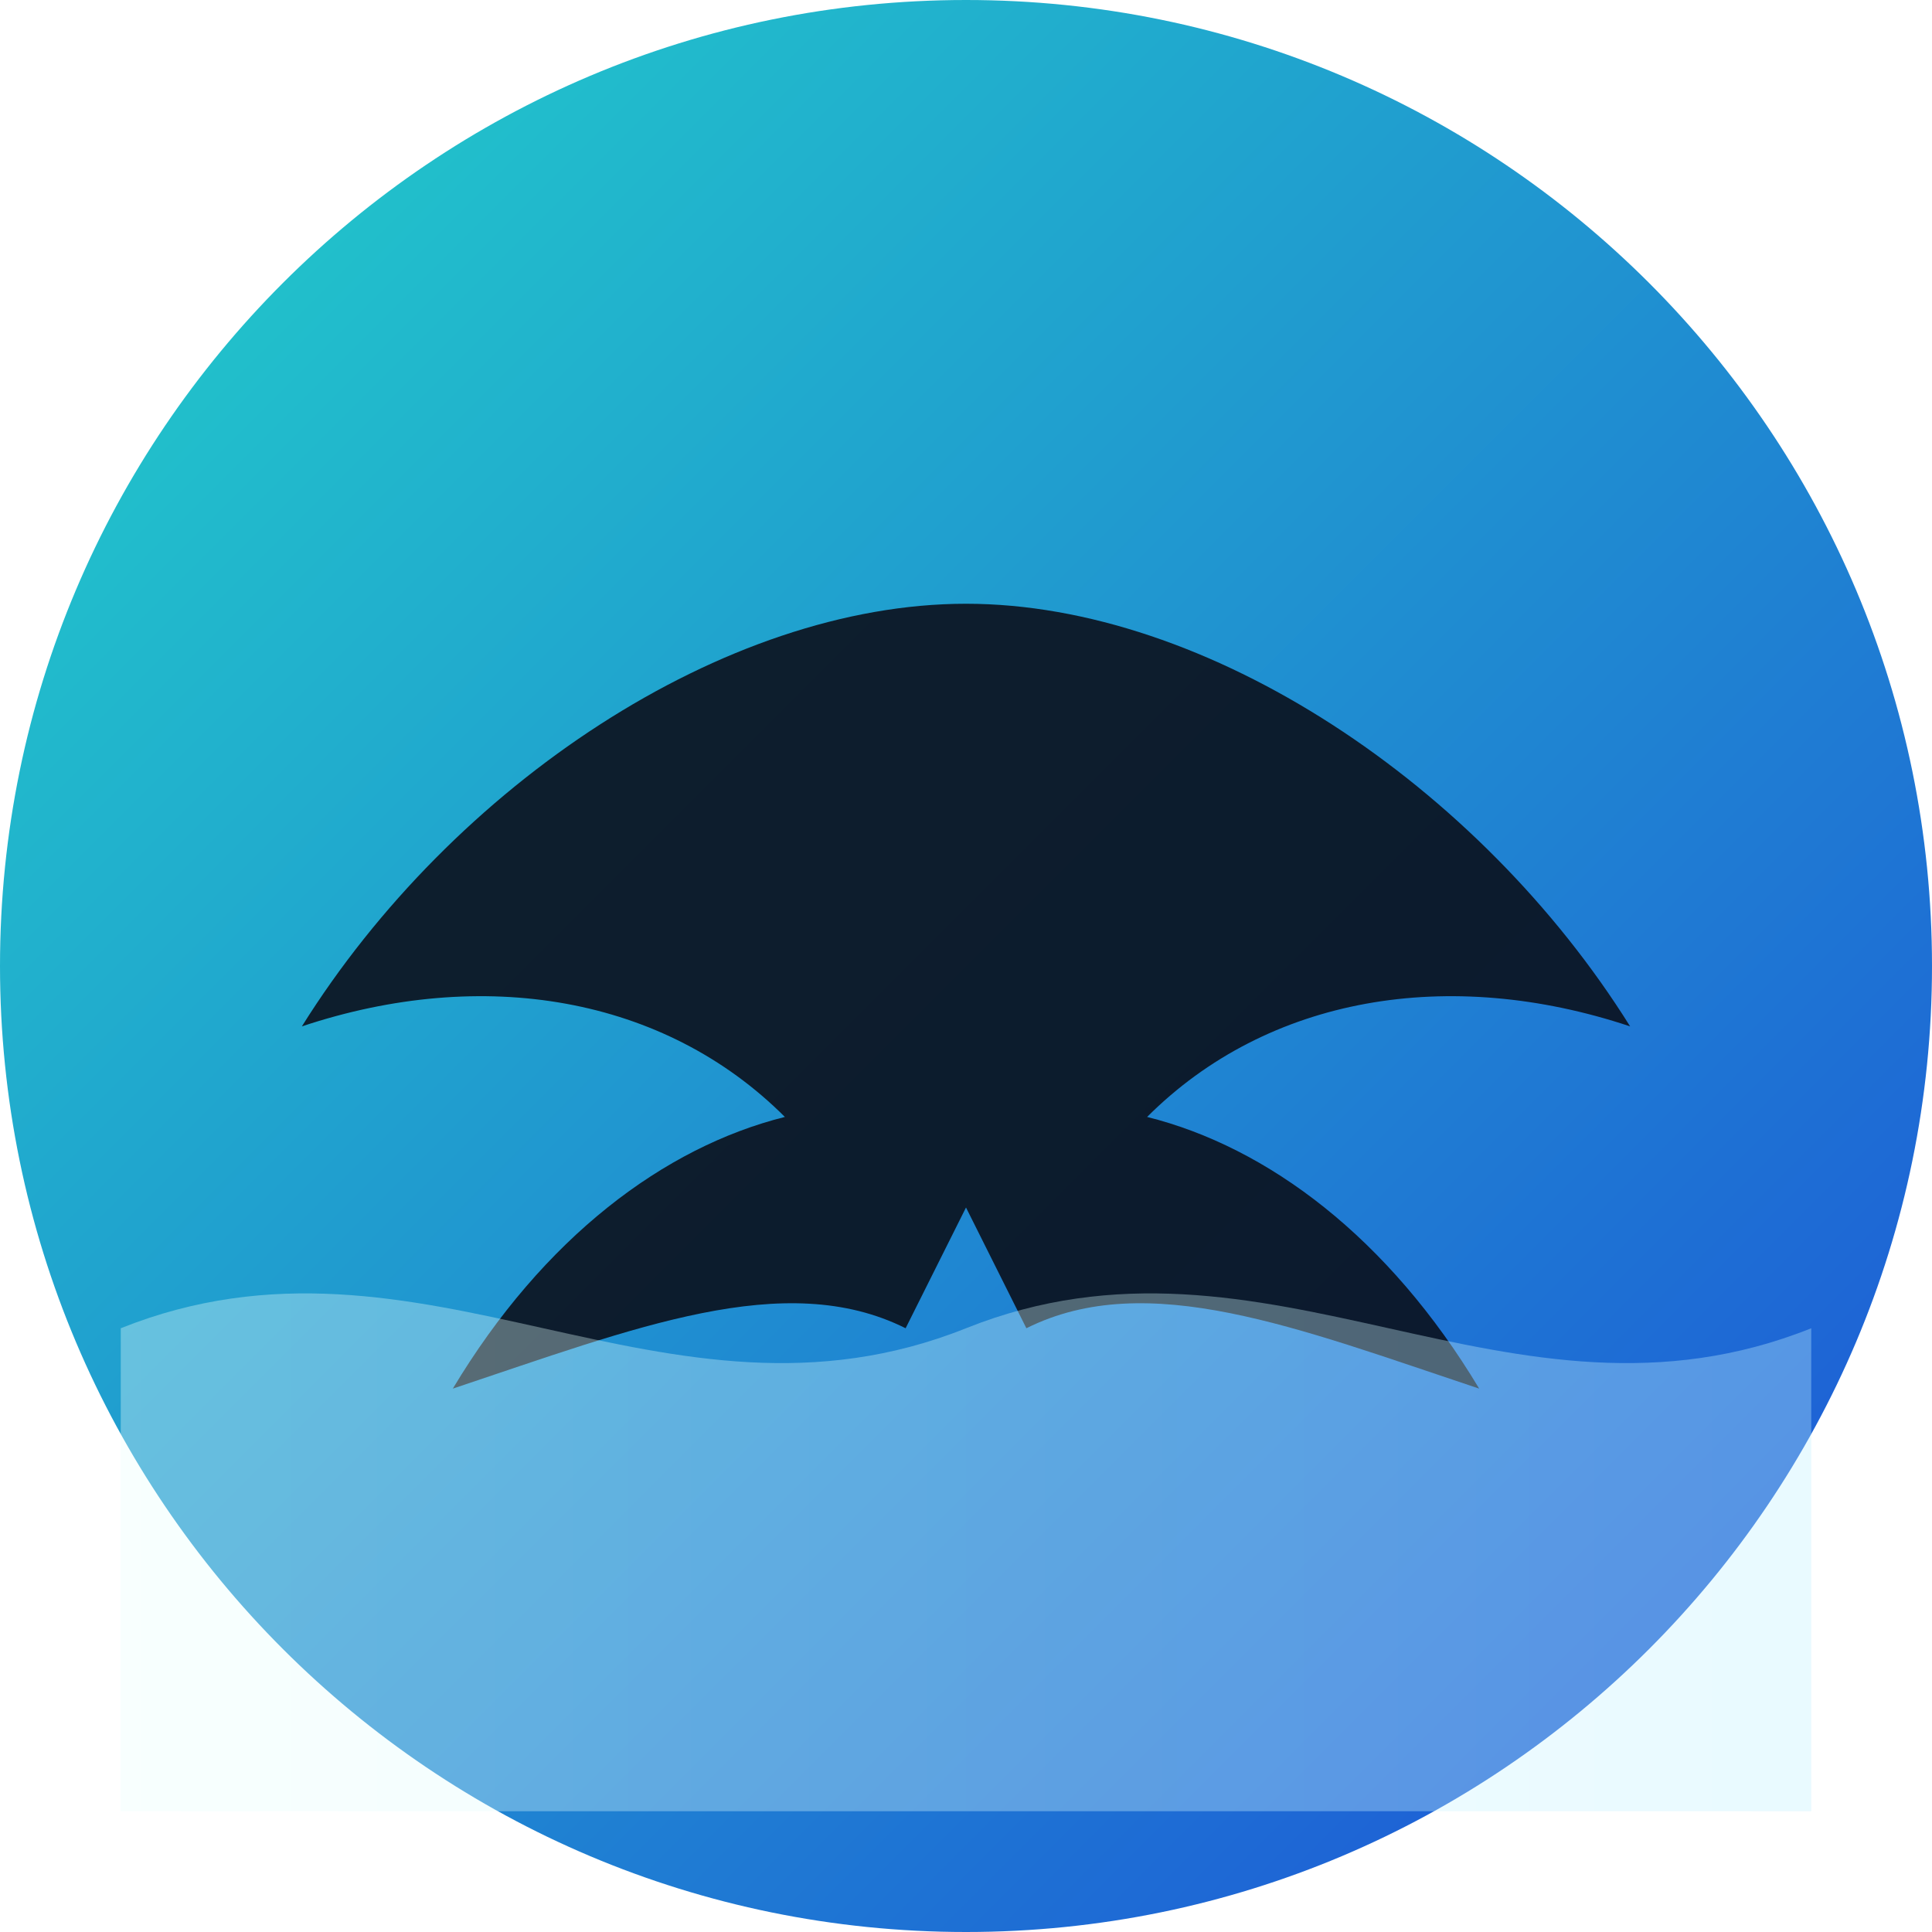
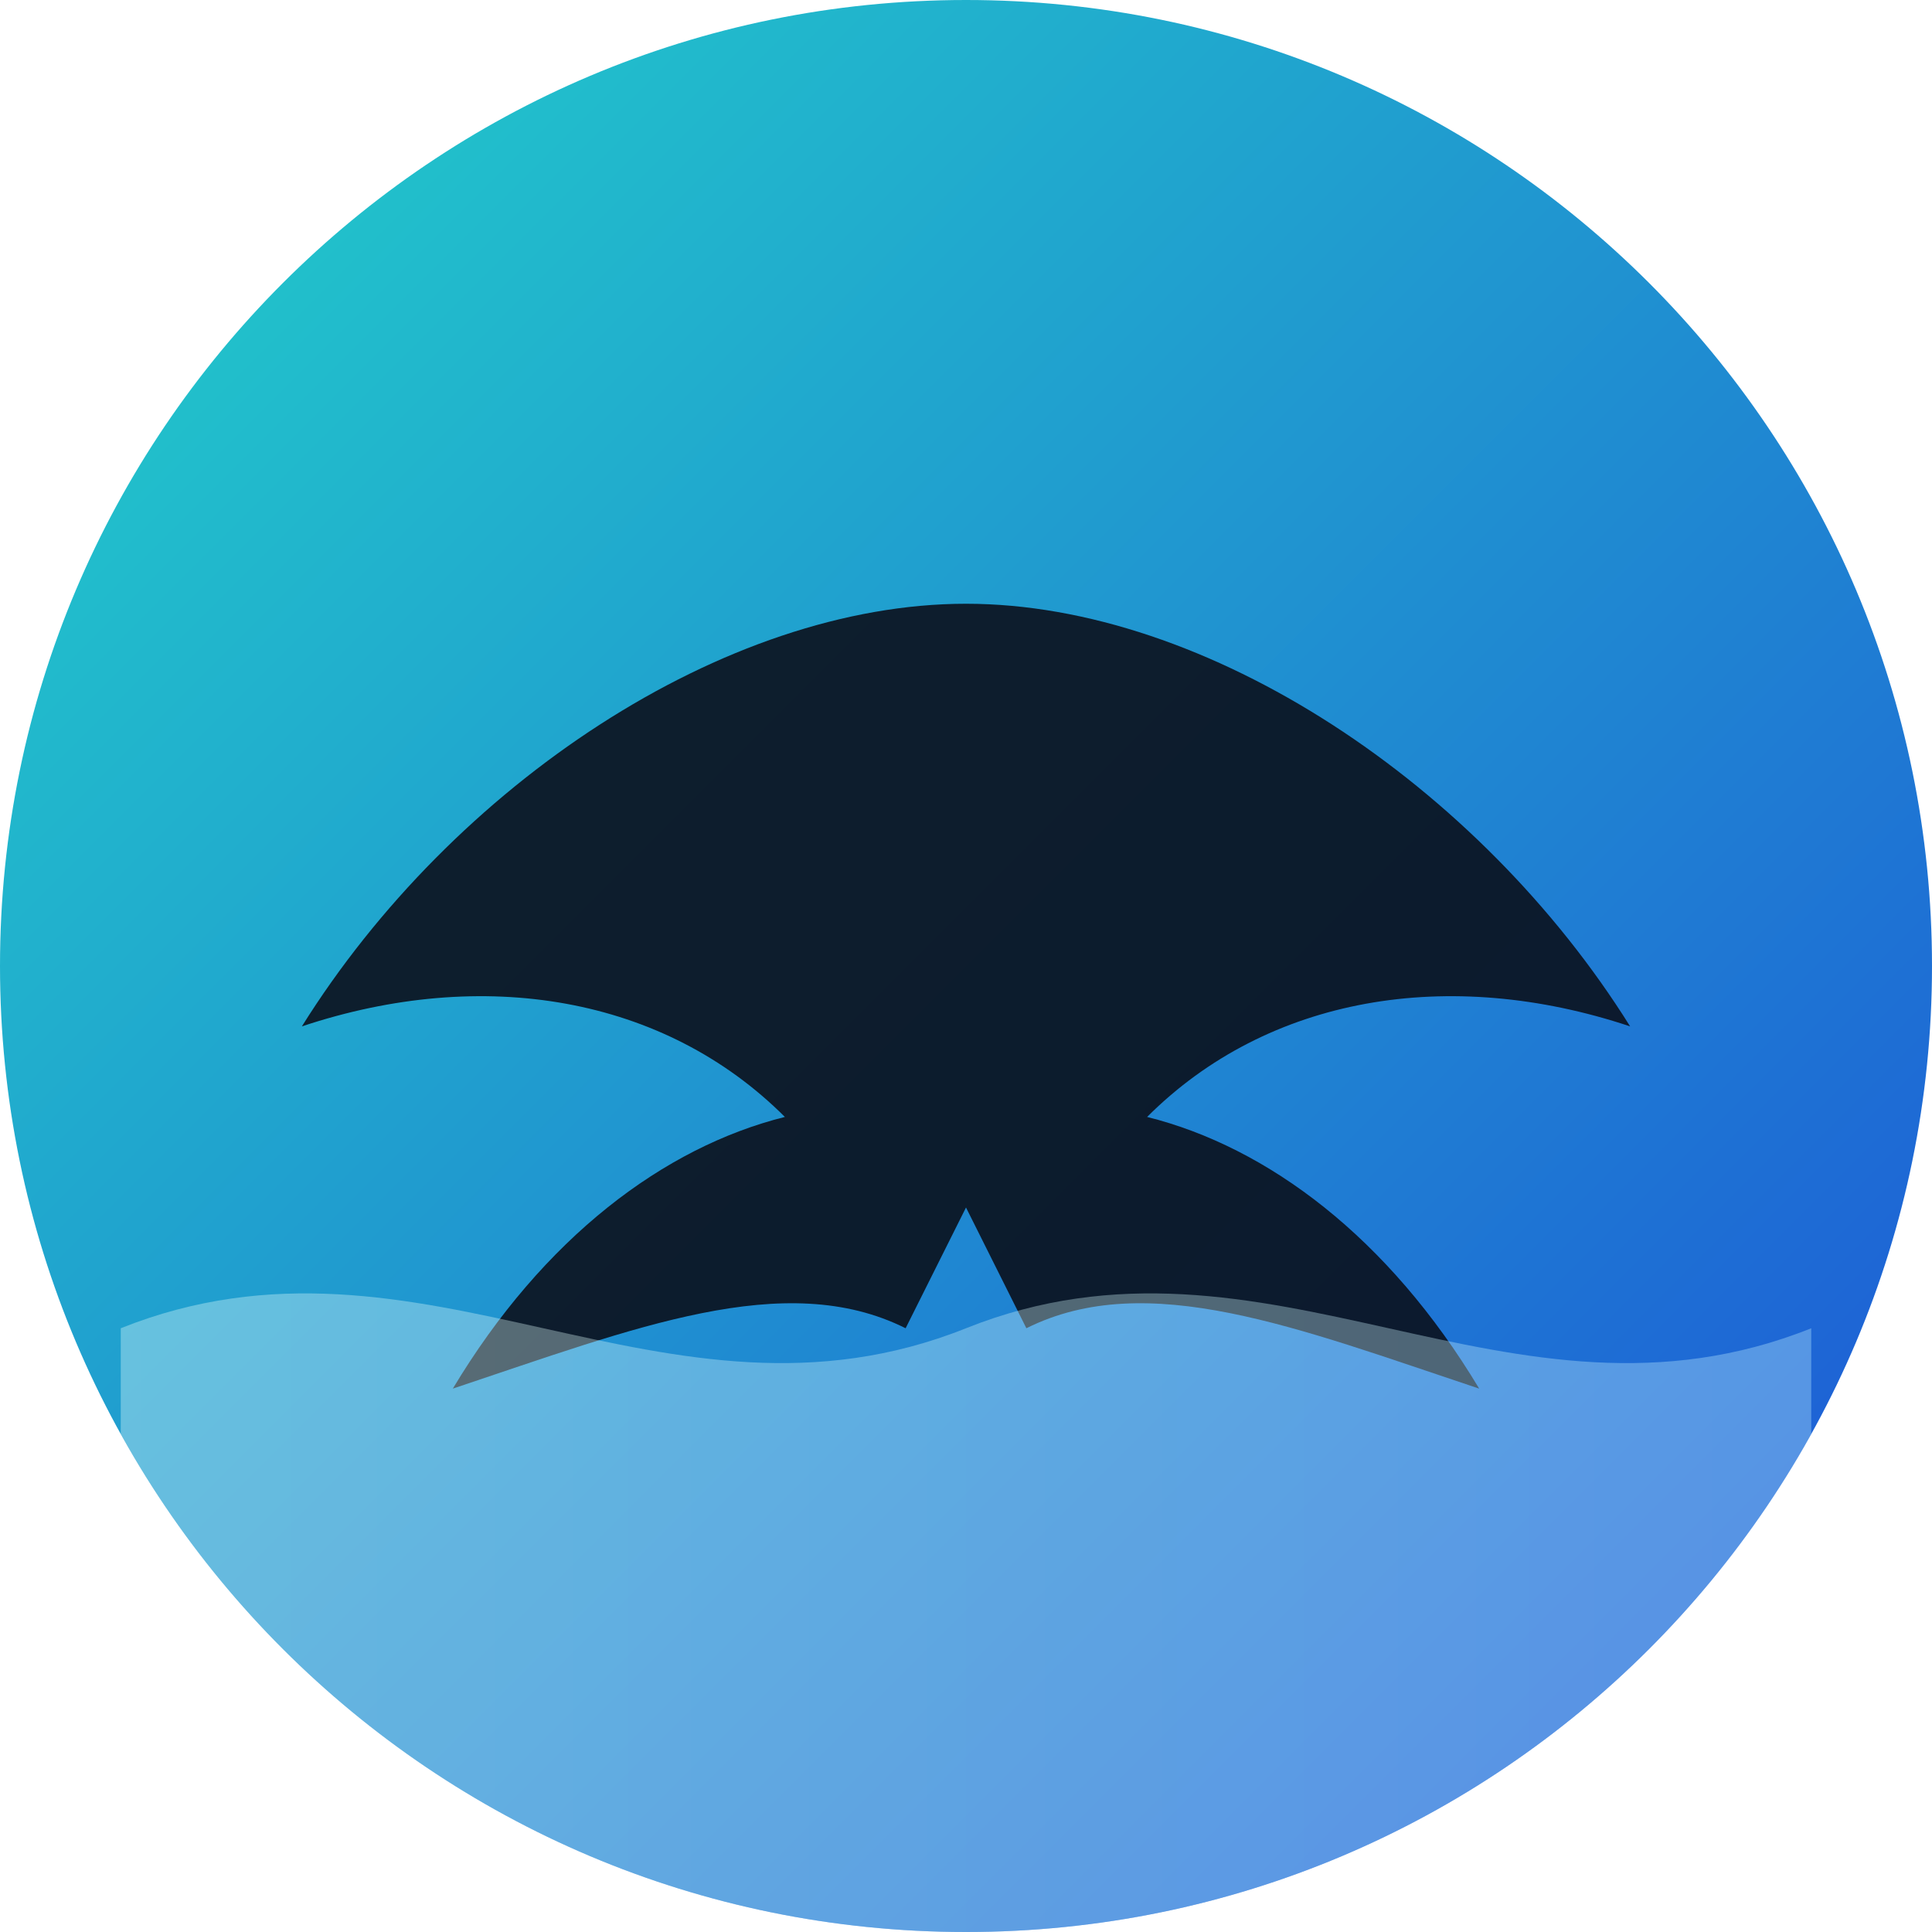
<svg xmlns="http://www.w3.org/2000/svg" viewBox="0 0 64 64" width="64" height="64">
  <defs>
    <linearGradient id="bg" x1="0%" y1="0%" x2="100%" y2="100%">
      <stop offset="0%" stop-color="#22d3c9" />
      <stop offset="100%" stop-color="#1d4ed8" />
    </linearGradient>
    <linearGradient id="wave" x1="0%" y1="0%" x2="100%" y2="0%">
      <stop offset="0%" stop-color="#eafffb" />
      <stop offset="100%" stop-color="#bff0ff" />
    </linearGradient>
+     <clipPath id="circleClip">
+       <circle cx="32" cy="32" r="32" />
+     </clipPath>
  </defs>
  <circle cx="32" cy="32" r="32" fill="url(#bg)" />
-   <path d="M32 20            C 24 20, 15 26, 10 34            C 16 32, 22 33, 26 37            C 22 38, 18 41, 15 46            C 21 44, 26 42, 30 44            L 32 40            L 34 44            C 38 42, 43 44, 49 46            C 46 41, 42 38, 38 37            C 42 33, 48 32, 54 34            C 49 26, 40 20, 32 20 Z" fill="#0b1220" opacity="0.92" />
-   <path d="M4 44 C 14 40, 22 48, 32 44 C 42 40, 50 48, 60 44 L60 60 L4 60 Z" fill="url(#wave)" opacity="0.35" />
+   <g clip-path="url(#circleClip)">
+     <path d="M32 20              C 24 20, 15 26, 10 34              C 16 32, 22 33, 26 37              C 22 38, 18 41, 15 46              C 21 44, 26 42, 30 44              L 32 40              L 34 44              C 38 42, 43 44, 49 46              C 46 41, 42 38, 38 37              C 42 33, 48 32, 54 34              C 49 26, 40 20, 32 20 Z" fill="#0b1220" opacity="0.92" />
+     <path d="M4 44 C 14 40, 22 48, 32 44 C 42 40, 50 48, 60 44 L60 68 L4 68 Z" fill="url(#wave)" opacity="0.35" />
+   </g>
</svg>
